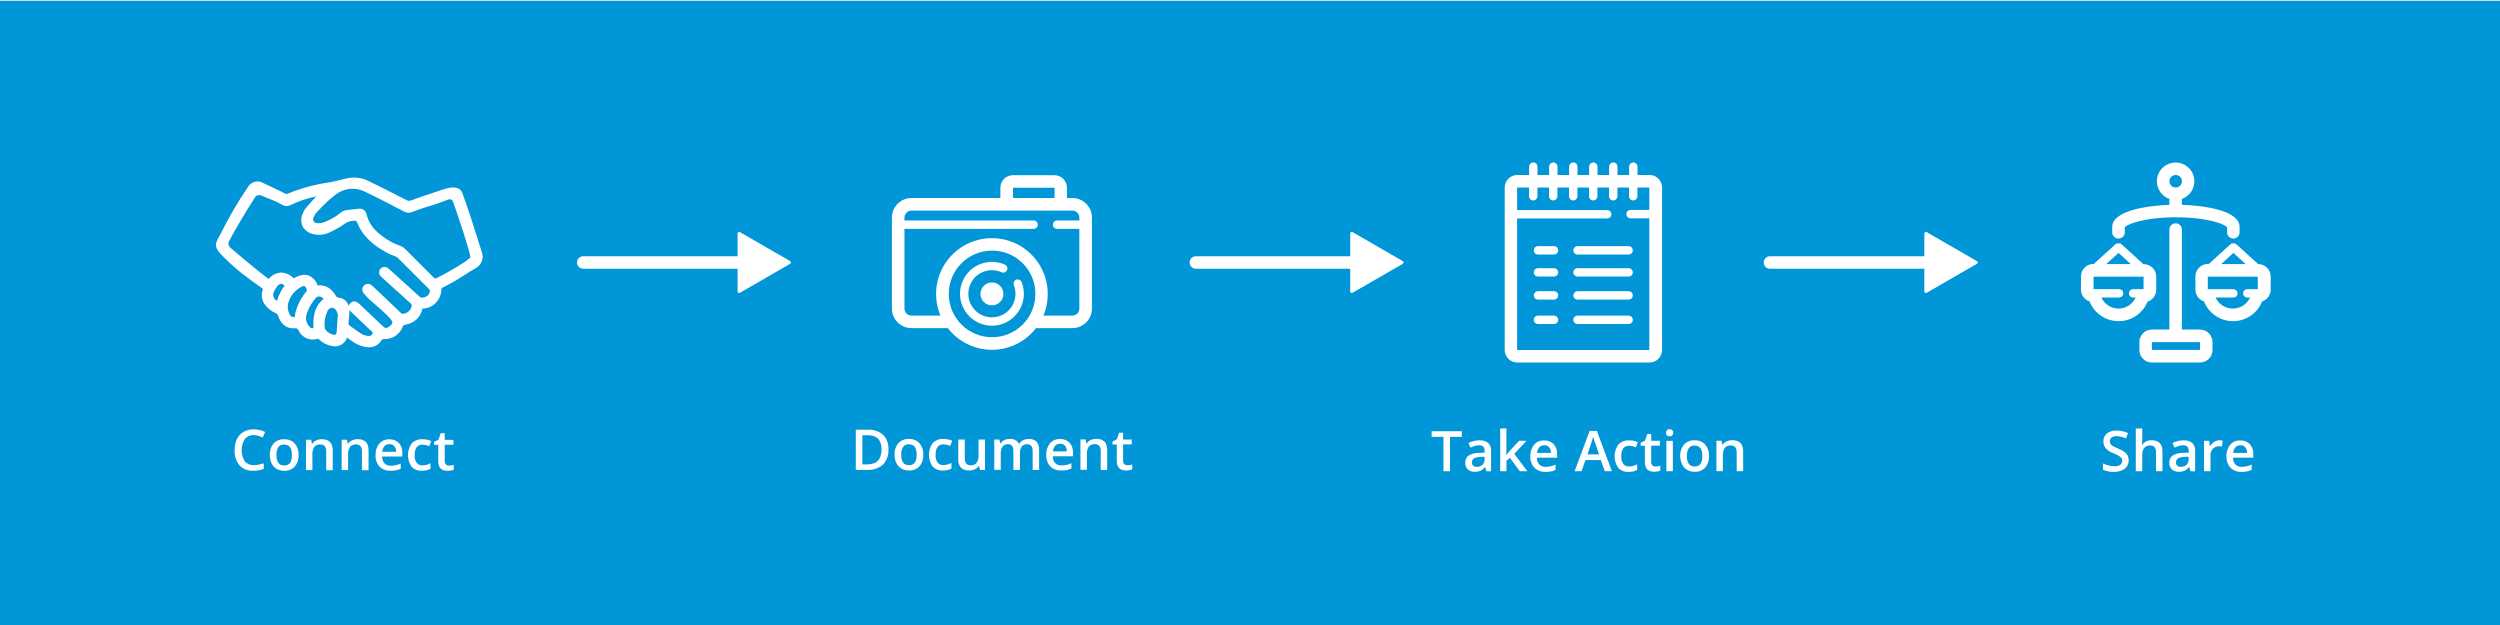
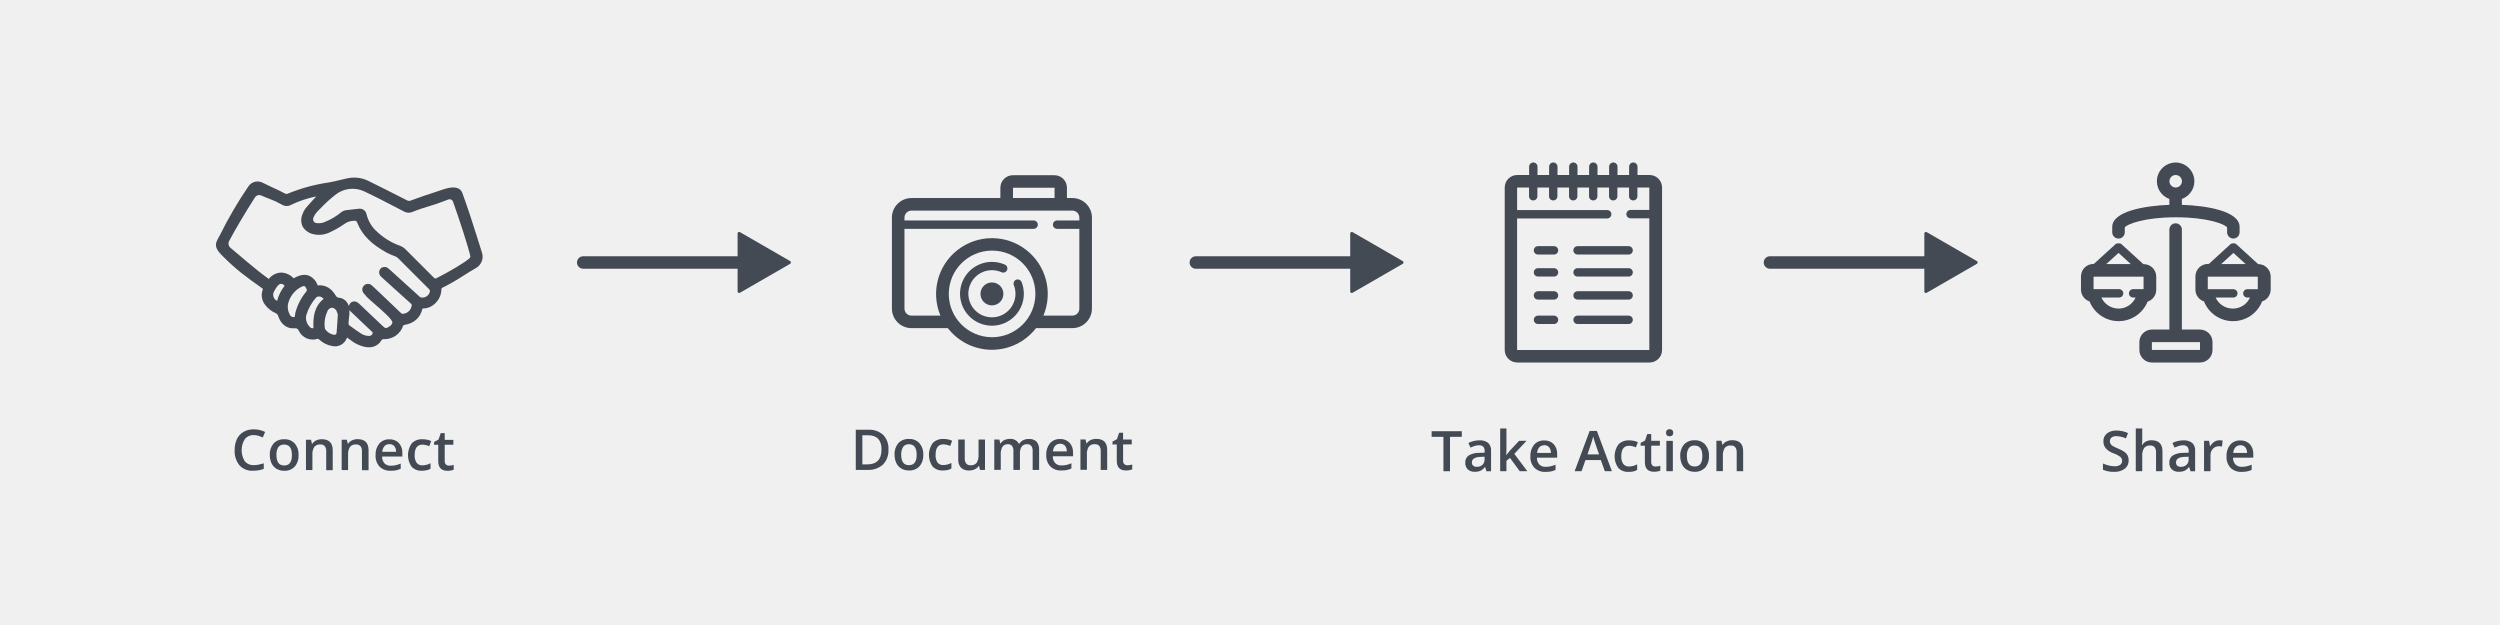
<svg xmlns="http://www.w3.org/2000/svg" id="Layer_2" data-name="Layer 2" viewBox="0 0 800 200">
  <defs>
-     <style>.cls-1{fill:#0096d7;}.cls-2{fill:#fff;}</style>
+     <style>.cls-1{fill:none;}.cls-2{fill:#434A54;}</style>
  </defs>
  <rect class="cls-1" y="0.26" width="800" height="200" />
  <path class="cls-2" d="M343.16,63.37h-1.74v-3.3a4,4,0,0,0-4-4h-13.3a4,4,0,0,0-4,4v3.3H291.67a6.27,6.27,0,0,0-6.26,6.26V98.74a6.26,6.26,0,0,0,6.26,6.26H303.3a17.84,17.84,0,0,0,28.23,0h11.63a6.26,6.26,0,0,0,6.26-6.26V69.63A6.27,6.27,0,0,0,343.16,63.37Zm-19-3.3h13.3v3.3h-13.3v-3.3Zm-6.69,47.84a13.86,13.86,0,1,1,13.86-13.86A13.87,13.87,0,0,1,317.42,107.91ZM343.16,101h-9.27a17.87,17.87,0,1,0-32.95,0h-9.27a2.25,2.25,0,0,1-2.24-2.24V73.23h41.33a1.34,1.34,0,1,0,0-2.68H289.43V69.63a2.25,2.25,0,0,1,2.24-2.24h51.48a2.24,2.24,0,0,1,2.24,2.24v0.92h-7.12a1.34,1.34,0,1,0,0,2.68h7.12V98.74A2.24,2.24,0,0,1,343.16,101Z" />
  <path class="cls-2" d="M326.88,90.17a1.34,1.34,0,0,0-2.48,1,7.54,7.54,0,1,1-4-4.09,1.34,1.34,0,1,0,1-2.47A10.21,10.21,0,1,0,326.88,90.17Z" />
  <circle class="cls-2" cx="317.42" cy="94.05" r="3.67" />
  <path class="cls-2" d="M527.82,56H524V53.33a1.34,1.34,0,1,0-2.68,0V56H517.6V53.33a1.34,1.34,0,1,0-2.68,0V56H511.2V53.33a1.34,1.34,0,1,0-2.68,0V56h-3.72V53.33a1.34,1.34,0,1,0-2.68,0V56h-3.72V53.33a1.34,1.34,0,1,0-2.68,0V56H492V53.33a1.34,1.34,0,1,0-2.68,0V56h-3.81a4,4,0,0,0-4,4V112a4,4,0,0,0,4,4h42.35a4,4,0,0,0,4-4V60A4,4,0,0,0,527.82,56Zm-42.35,56V69.9H514.3a1.34,1.34,0,1,0,0-2.68H485.48V60h3.81V62.8a1.34,1.34,0,0,0,2.68,0V60h3.72V62.8a1.34,1.34,0,0,0,2.68,0V60h3.72V62.8a1.34,1.34,0,0,0,2.68,0V60h3.72V62.8a1.34,1.34,0,0,0,2.68,0V60h3.72V62.8a1.34,1.34,0,0,0,2.68,0V60h3.72V62.8a1.34,1.34,0,0,0,2.68,0V60h3.81v7.18h-6a1.34,1.34,0,1,0,0,2.68h6V112H485.48Z" />
  <path class="cls-2" d="M521.16,78.77H504.82a1.34,1.34,0,1,0,0,2.68h16.34A1.34,1.34,0,1,0,521.16,78.77Z" />
  <path class="cls-2" d="M497.28,78.77h-5.13a1.34,1.34,0,1,0,0,2.68h5.13A1.34,1.34,0,1,0,497.28,78.77Z" />
  <path class="cls-2" d="M521.16,85.82H504.82a1.34,1.34,0,1,0,0,2.68h16.34A1.34,1.34,0,1,0,521.16,85.82Z" />
  <path class="cls-2" d="M497.28,85.82h-5.13a1.34,1.34,0,1,0,0,2.68h5.13A1.34,1.34,0,1,0,497.28,85.82Z" />
  <path class="cls-2" d="M521.16,93.19H504.82a1.34,1.34,0,1,0,0,2.68h16.34A1.34,1.34,0,1,0,521.16,93.19Z" />
  <path class="cls-2" d="M497.28,93.19h-5.13a1.34,1.34,0,1,0,0,2.68h5.13A1.34,1.34,0,1,0,497.28,93.19Z" />
  <path class="cls-2" d="M521.16,101H504.82a1.34,1.34,0,1,0,0,2.68h16.34A1.34,1.34,0,1,0,521.16,101Z" />
  <path class="cls-2" d="M497.28,101h-5.13a1.34,1.34,0,1,0,0,2.68h5.13A1.34,1.34,0,1,0,497.28,101Z" />
  <path class="cls-2" d="M677.93,76.34a2,2,0,0,0,2-2V72.76c0.7-1,6.15-3.23,16.37-3.23s15.67,2.23,16.37,3.23v1.57a2,2,0,0,0,4,0v-1.7c0-5.17-10.84-6.85-18.47-7.08V63.66a6,6,0,1,0-4,0v1.89c-7.62.26-18.29,2-18.29,7.08v1.7A2,2,0,0,0,677.93,76.34ZM696.22,56a2,2,0,1,1-2,2A2,2,0,0,1,696.22,56Z" />
  <path class="cls-2" d="M687.22,96.53A4,4,0,0,0,690,92.72V88.53a4,4,0,0,0-4-4h-0.12l-7-6.38-0.06,0L678.66,78l-0.11-.06-0.12-.06-0.12,0-0.12,0-0.13,0H677.8l-0.13,0-0.13,0-0.12,0-0.12.06L677.2,78l-0.11.08-0.06,0-7,6.38h-0.12a4,4,0,0,0-4,4v4.19a4,4,0,0,0,2.75,3.81A10,10,0,0,0,687.22,96.53Zm-9.29-15.6,3.93,3.58H674Zm0,17.81a6,6,0,0,1-5.48-3.53h5.66a1.34,1.34,0,1,0,0-2.68h-8l-0.17,0v-4h16v4l-0.18,0h-3.16a1.34,1.34,0,0,0,0,2.68h0.8A6,6,0,0,1,677.93,98.75Z" />
  <path class="cls-2" d="M722.6,84.51l-7-6.38-0.06,0L715.42,78l-0.11-.06-0.12-.06-0.12,0-0.12,0-0.13,0h-0.25l-0.13,0-0.12,0-0.12,0-0.12.06L714,78l-0.11.08-0.06,0-7,6.38h-0.3a4,4,0,0,0-4,4v4.19a4,4,0,0,0,2.75,3.81,10,10,0,0,0,18.59,0,4,4,0,0,0,2.75-3.81V88.53A4,4,0,0,0,722.6,84.51Zm-7.91-3.58,3.93,3.58h-7.85Zm-0.18,17.81A6,6,0,0,1,709,95.22h5.66a1.34,1.34,0,0,0,0-2.68h-8l-0.17,0v-4h16v4l-0.18,0h-3.16a1.34,1.34,0,0,0,0,2.68H720A6,6,0,0,1,714.51,98.75Z" />
  <path class="cls-2" d="M704,105.46h-5.8v-32a2,2,0,0,0-4,0v32H688.6a4,4,0,0,0-4,4V112a4,4,0,0,0,4,4H704a4,4,0,0,0,4-4v-2.49A4,4,0,0,0,704,105.46Zm0,6.51H688.6v-2.49H704V112Z" />
  <path class="cls-2" d="M444.93,86H382.67a2,2,0,0,1,0-4h62.27A2,2,0,0,1,444.93,86Z" />
  <polygon class="cls-2" points="448.63 83.99 432.57 93.26 432.57 74.72 448.63 83.99" />
  <path class="cls-2" d="M432.57,93.76a0.5,0.5,0,0,1-.5-0.5V74.71a0.5,0.5,0,0,1,.75-0.43l16.06,9.27a0.5,0.5,0,0,1,0,.87l-16.06,9.27A0.5,0.5,0,0,1,432.57,93.76Zm0.5-18.18V92.39L447.63,84Z" />
  <path class="cls-2" d="M248.89,86H186.63a2,2,0,0,1,0-4h62.27A2,2,0,0,1,248.89,86Z" />
  <polygon class="cls-2" points="252.59 83.99 236.53 93.26 236.53 74.72 252.59 83.99" />
  <path class="cls-2" d="M236.53,93.76a0.5,0.5,0,0,1-.5-0.5V74.71a0.5,0.5,0,0,1,.75-0.43l16.06,9.27a0.5,0.5,0,0,1,0,.87l-16.06,9.27A0.5,0.5,0,0,1,236.53,93.76ZM237,75.58V92.39L251.59,84Z" />
  <path class="cls-2" d="M628.65,86H566.39a2,2,0,0,1,0-4h62.27A2,2,0,0,1,628.65,86Z" />
  <polygon class="cls-2" points="632.35 83.99 616.29 93.26 616.29 74.72 632.35 83.99" />
  <path class="cls-2" d="M616.29,93.76a0.5,0.5,0,0,1-.5-0.5V74.71a0.5,0.5,0,0,1,.75-0.43l16.06,9.27a0.5,0.5,0,0,1,0,.87l-16.06,9.27A0.5,0.5,0,0,1,616.29,93.76Zm0.5-18.18V92.39L631.35,84Z" />
  <path class="cls-2" d="M154.17,80.63c-0.58-1.81-1.08-3.41-1.55-4.9-1.47-4.65-2.62-8.33-4.68-14-0.66-1.81-2.76-2.23-5.92-1.18l-3,1c-2.48.81-3.73,1.21-7.58,2.62a1.33,1.33,0,0,1-1.06,0c-4.92-2.51-8.94-4.52-12.64-6.35a10.38,10.38,0,0,0-7-.67c-0.7.15-1.39,0.32-2.09,0.49-1.11.27-2.26,0.55-3.4,0.74A55.56,55.56,0,0,0,92,62a0.93,0.93,0,0,1-.64,0c-1.91-1-3-1.5-4.13-2-0.88-.41-1.75-0.81-3-1.44a3.54,3.54,0,0,0-4.79,1.15,129.32,129.32,0,0,0-9.09,15.58L70,75.91c-1,1.79-1.67,3.08.82,5.6,4.76,4.83,7.68,6.9,13,10.68,0.31,0.22.33,0.27,0.23,0.56a5,5,0,0,0,.82,4.84,8.36,8.36,0,0,0,3.29,2.59,1.48,1.48,0,0,1,.88,1c0.88,2.63,2.77,4.05,5.18,3.88a1.14,1.14,0,0,1,1.35.72,5,5,0,0,0,6.16,2.62,0.79,0.79,0,0,1,.33.18,8,8,0,0,0,4.29,2.16,4,4,0,0,0,4.54-2.33c0.05-.13.1-0.26,0.15-0.39l0,0c0.37,0.25.72,0.49,1.05,0.74a11.15,11.15,0,0,0,4.63,2.24,6.69,6.69,0,0,0,1.3.13,4.46,4.46,0,0,0,4-2.17,0.78,0.78,0,0,1,.81-0.43,6.27,6.27,0,0,0,6.19-4.33,0.69,0.69,0,0,1,.36-0.21c3.14-.55,5.08-2.27,5.78-5.12a0.48,0.48,0,0,1,.06-0.16,1.57,1.57,0,0,1,.38,0,5.31,5.31,0,0,0,2.56-.78,6.4,6.4,0,0,0,3.1-5.37,0.48,0.48,0,0,1,.36-0.51,64.7,64.7,0,0,0,6.64-3.81c1.27-.8,2.58-1.63,4.32-2.64A4.18,4.18,0,0,0,154.17,80.63Zm-32.36,5.29a1.82,1.82,0,0,0,0,2.47,6.68,6.68,0,0,0,.57.54l2.05,1.86q3.48,3.16,7,6.31a0.67,0.67,0,0,1,.29.79,3,3,0,0,1-3,2.53,1,1,0,0,1-.43-0.27q-3.42-3.25-6.83-6.51l-2.13-2a5,5,0,0,0-.5-0.44,1.81,1.81,0,0,0-2.48,2.6c0.37,0.46.71,0.87,1.1,1.28s1.42,1.33,2.49,2.25c1.89,1.63,5.81,5,5.63,5.92a2.14,2.14,0,0,1-1.11,1.31c-0.84.59-1.22,0.55-2-.24l-0.63-.59q-3.44-3.27-6.89-6.52a2.71,2.71,0,0,0-1.05-.68,2,2,0,0,0-.55-0.08,1.67,1.67,0,0,0-1.47.89,2.05,2.05,0,0,0-.24.59,5.19,5.19,0,0,0-.75-1.4,3.67,3.67,0,0,0-2.62-1.29,1.2,1.2,0,0,1-.7-0.45c-1.44-2.55-3.38-3.69-5.93-3.48a5.05,5.05,0,0,0-2.9-3.15c-1.35-.46-3-0.15-4.76.91a5.69,5.69,0,0,0-4-1.85A5.33,5.33,0,0,0,86,89.26c-4.19-3-10-8.1-12.29-10a1.72,1.72,0,0,1-.41-2.09c1.5-2.94,5.22-9.23,8.28-14a1.64,1.64,0,0,1,2.1-.58c0.83,0.38,1.65.71,2.46,1a27.25,27.25,0,0,1,4.05,1.88,2.88,2.88,0,0,0,3,.06,33.61,33.61,0,0,1,8-2.67c-1.14,1.23-2.31,2.51-3.41,3.81a6.06,6.06,0,0,0-.92,1.72,4.86,4.86,0,0,0,0,4.14A5.32,5.32,0,0,0,100.61,75a7.74,7.74,0,0,0,5-.7,28.14,28.14,0,0,0,4.61-2.64,5.33,5.33,0,0,1,2.77-1h0.16c0.9-.06.9-0.06,1.27,0.85,1.51,3.72,4.49,6.69,9.36,9.35a17,17,0,0,0,2.25,1l0.37,0.14a2.8,2.8,0,0,1,1,.63c3.64,3.61,6.9,6.88,10,10a0.82,0.82,0,0,1,.18.56,2.38,2.38,0,0,1-1,1.6,2.52,2.52,0,0,1-1.93.39,1.45,1.45,0,0,1-.45-0.32l-6.54-5.92-2.63-2.38c-0.27-.25-0.55-0.51-0.85-0.73A1.81,1.81,0,0,0,121.81,85.92Zm-10,13.31a2.29,2.29,0,0,0,.29.34l3.16,3,0.79,0.75,2.8,2.65,0.13,0.12c0.34,0.31.34,0.34,0.25,0.55a1.09,1.09,0,0,1-1,.86,4.63,4.63,0,0,1-2.79-.83c-1.12-.73-2.31-1.56-3.75-2.63a0.71,0.71,0,0,1-.16-0.43,17.16,17.16,0,0,1,.14-1.8A13,13,0,0,0,111.81,99.23ZM100.3,105a1.08,1.08,0,0,1-1.25-.49,3.94,3.94,0,0,1-1-3.79,15,15,0,0,1,3.15-5.56,1.2,1.2,0,0,1,.87-0.29,1.61,1.61,0,0,1,.8.2,4.78,4.78,0,0,1,.7.55C100.4,98.19,100.17,101.75,100.3,105ZM87.75,93.18a9.23,9.23,0,0,1,.95-1.52,1.82,1.82,0,0,1,1.24-.85h0a1.71,1.71,0,0,1,1.13.65,13.4,13.4,0,0,0-2.41,4.82A2.15,2.15,0,0,1,87.75,93.18Zm4.93,7.37a4.77,4.77,0,0,1-.41-3.67,8.27,8.27,0,0,1,4.12-5.07,2,2,0,0,1,.86-0.28,0.58,0.58,0,0,1,.25.05A2,2,0,0,1,98.2,93a1.9,1.9,0,0,1-.26.39A17.37,17.37,0,0,0,94.54,100c-0.09.39-.15,0.79-0.21,1.19l0,0.22A1.31,1.31,0,0,1,92.68,100.55Zm12-.75a1.84,1.84,0,0,1,1.52-1.34h0.06a1.92,1.92,0,0,1,1.58,1.4,5.37,5.37,0,0,1,.27.75h0L108,102.49c-0.09,1.33-.18,2.67-0.29,4a0.74,0.74,0,0,1-.27.51,0.59,0.59,0,0,1-.46.14,4.16,4.16,0,0,1-2.92-1.79,0.35,0.35,0,0,1-.07-0.17A9.13,9.13,0,0,1,104.71,99.8Zm15.48-26.1a11.07,11.07,0,0,1-2.89-5.22,2.18,2.18,0,0,0-2.11-1.7H115l-1.08.11c-1.07.11-2.14,0.22-3.2,0.37a3.74,3.74,0,0,0-1.56.68A18.9,18.9,0,0,1,104,71a4.79,4.79,0,0,1-2.9.35,1.17,1.17,0,0,1-.78-0.63,1.36,1.36,0,0,1,0-1.15,5.9,5.9,0,0,1,1.13-1.77l1.08-1.09a40.9,40.9,0,0,1,4.66-4.27,8.79,8.79,0,0,1,9.28-1.24c3.59,1.69,7.18,3.55,10.65,5.36l2.27,1.18a3,3,0,0,0,2.51.11c2.26-.91,3.77-1.37,5.37-1.85s3.06-.93,5.28-1.81l0.91-.35a1.15,1.15,0,0,1,.89,0,1.13,1.13,0,0,1,.6.65C147,70.19,150,79.47,150.5,82a0.57,0.57,0,0,1-.15.53c-1.38,1.37-6.66,4.46-10.75,6.53a0.59,0.59,0,0,1-.68-0.12c-3.05-3.09-6.18-6.22-9.3-9.3a4.23,4.23,0,0,0-1.48-.94A21.09,21.09,0,0,1,120.19,73.7Z" />
  <path class="cls-2" d="M284.3,143.82a6.4,6.4,0,0,1-1.77,4.87,7.1,7.1,0,0,1-5.09,1.68h-3.59V137.52h4a6.57,6.57,0,0,1,4.77,1.65A6.17,6.17,0,0,1,284.3,143.82Zm-2.21.07q0-4.61-4.32-4.61h-1.82v9.33h1.49Q282.08,148.61,282.08,143.89Z" />
  <path class="cls-2" d="M295.46,145.49a5.31,5.31,0,0,1-1.22,3.72,4.38,4.38,0,0,1-3.4,1.34,4.66,4.66,0,0,1-2.41-.62,4.06,4.06,0,0,1-1.61-1.77,6,6,0,0,1-.56-2.67,5.27,5.27,0,0,1,1.21-3.69,4.4,4.4,0,0,1,3.42-1.33,4.28,4.28,0,0,1,3.34,1.36A5.24,5.24,0,0,1,295.46,145.49Zm-7.08,0q0,3.37,2.49,3.37t2.46-3.37q0-3.33-2.48-3.33A2.11,2.11,0,0,0,289,143,4.38,4.38,0,0,0,288.39,145.49Z" />
  <path class="cls-2" d="M301.75,150.55a4.26,4.26,0,0,1-3.35-1.29,6.53,6.53,0,0,1,.05-7.47,4.45,4.45,0,0,1,3.47-1.32,6.5,6.5,0,0,1,2.77.57l-0.62,1.66a6.26,6.26,0,0,0-2.16-.51q-2.52,0-2.52,3.35A4,4,0,0,0,300,148a2.17,2.17,0,0,0,1.84.82,5.28,5.28,0,0,0,2.61-.69v1.8a4.09,4.09,0,0,1-1.18.47A7.1,7.1,0,0,1,301.75,150.55Z" />
  <path class="cls-2" d="M313.6,150.37l-0.29-1.27h-0.11a2.94,2.94,0,0,1-1.23,1.06,4.1,4.1,0,0,1-1.82.39,3.56,3.56,0,0,1-2.64-.88,3.64,3.64,0,0,1-.87-2.66v-6.35h2.08v6a2.6,2.6,0,0,0,.46,1.67,1.74,1.74,0,0,0,1.43.56,2.28,2.28,0,0,0,1.91-.78,4.3,4.3,0,0,0,.61-2.61v-4.84h2.07v9.72H313.6Z" />
  <path class="cls-2" d="M326.36,150.37h-2.07v-6a2.72,2.72,0,0,0-.42-1.67,1.56,1.56,0,0,0-1.32-.55,2,2,0,0,0-1.75.78,4.56,4.56,0,0,0-.56,2.59v4.84h-2.07v-9.72h1.62l0.29,1.27h0.11a2.69,2.69,0,0,1,1.17-1.07,3.79,3.79,0,0,1,1.69-.38,3,3,0,0,1,3,1.53h0.14a3,3,0,0,1,1.21-1.12,3.85,3.85,0,0,1,1.79-.4,3.27,3.27,0,0,1,2.54.88,3.9,3.9,0,0,1,.79,2.68v6.34h-2.07v-6a2.7,2.7,0,0,0-.43-1.67,1.57,1.57,0,0,0-1.32-.55,2,2,0,0,0-1.76.75,3.86,3.86,0,0,0-.56,2.31v5.15Z" />
  <path class="cls-2" d="M339.63,150.55a4.7,4.7,0,0,1-3.55-1.32,5,5,0,0,1-1.28-3.64,5.51,5.51,0,0,1,1.19-3.74,4.1,4.1,0,0,1,3.26-1.36,4,4,0,0,1,3,1.17,4.47,4.47,0,0,1,1.12,3.22V146h-6.48a3.19,3.19,0,0,0,.76,2.18,2.66,2.66,0,0,0,2,.76,7.49,7.49,0,0,0,1.6-.16,8.42,8.42,0,0,0,1.6-.54v1.68a6.34,6.34,0,0,1-1.53.51A9.38,9.38,0,0,1,339.63,150.55ZM339.25,142a2.08,2.08,0,0,0-1.58.62,3,3,0,0,0-.71,1.82h4.41a2.69,2.69,0,0,0-.58-1.82A2,2,0,0,0,339.25,142Z" />
  <path class="cls-2" d="M354.3,150.37h-2.07v-6a2.62,2.62,0,0,0-.45-1.68,1.75,1.75,0,0,0-1.44-.55,2.28,2.28,0,0,0-1.92.77,4.27,4.27,0,0,0-.61,2.59v4.84h-2.07v-9.72h1.62l0.29,1.27h0.11a2.88,2.88,0,0,1,1.25-1.07,4.18,4.18,0,0,1,1.79-.38q3.5,0,3.5,3.56v6.34Z" />
  <path class="cls-2" d="M360.8,148.88a5,5,0,0,0,1.51-.24v1.56a4.18,4.18,0,0,1-.88.25,6.1,6.1,0,0,1-1.12.1q-2.94,0-2.94-3.09v-5.24H356V141.3l1.42-.76,0.7-2.06h1.27v2.16h2.77v1.56h-2.77v5.2a1.46,1.46,0,0,0,.37,1.1A1.36,1.36,0,0,0,360.8,148.88Z" />
  <path class="cls-2" d="M464,150.79h-2.1v-11h-3.78v-1.8h9.66v1.8H464v11Z" />
  <path class="cls-2" d="M475.65,150.79l-0.41-1.35h-0.07a4,4,0,0,1-1.42,1.21,4.48,4.48,0,0,1-1.83.32,3.09,3.09,0,0,1-2.24-.77,2.89,2.89,0,0,1-.8-2.19,2.57,2.57,0,0,1,1.12-2.27,6.44,6.44,0,0,1,3.4-.83l1.68-.05v-0.52a2,2,0,0,0-.43-1.39,1.78,1.78,0,0,0-1.35-.46,4.66,4.66,0,0,0-1.43.22,10.81,10.81,0,0,0-1.32.52l-0.67-1.48a7.19,7.19,0,0,1,1.73-.63,8,8,0,0,1,1.78-.22,4.2,4.2,0,0,1,2.8.81,3.17,3.17,0,0,1,.95,2.54v6.55h-1.48Zm-3.08-1.41a2.56,2.56,0,0,0,1.81-.63,2.28,2.28,0,0,0,.68-1.76v-0.84l-1.25.05a4.26,4.26,0,0,0-2.12.49A1.48,1.48,0,0,0,471,148a1.3,1.3,0,0,0,.39,1A1.66,1.66,0,0,0,472.58,149.38Z" />
  <path class="cls-2" d="M482,145.65l1.17-1.46,2.94-3.13h2.38l-3.91,4.17,4.16,5.55h-2.43l-3.12-4.26-1.13.93v3.33h-2V137.11h2v6.67L482,145.65H482Z" />
  <path class="cls-2" d="M494.55,151a4.7,4.7,0,0,1-3.55-1.32,5,5,0,0,1-1.28-3.64,5.51,5.51,0,0,1,1.19-3.74,4.1,4.1,0,0,1,3.26-1.36,4,4,0,0,1,3,1.17,4.47,4.47,0,0,1,1.12,3.22v1.12h-6.48a3.19,3.19,0,0,0,.76,2.18,2.66,2.66,0,0,0,2,.76,7.49,7.49,0,0,0,1.6-.16,8.42,8.42,0,0,0,1.6-.54v1.68a6.34,6.34,0,0,1-1.53.51A9.38,9.38,0,0,1,494.55,151Zm-0.38-8.51a2.08,2.08,0,0,0-1.58.62,3,3,0,0,0-.71,1.82h4.41a2.69,2.69,0,0,0-.58-1.82A2,2,0,0,0,494.17,142.45Z" />
  <path class="cls-2" d="M513.54,150.79l-1.28-3.57h-4.91l-1.26,3.57h-2.21l4.81-12.9H511l4.81,12.9h-2.23Zm-1.84-5.38-1.2-3.5q-0.13-.35-0.37-1.11t-0.32-1.11a19.7,19.7,0,0,1-.69,2.36L508,145.41h3.74Z" />
  <path class="cls-2" d="M521.17,151a4.26,4.26,0,0,1-3.35-1.29,6.53,6.53,0,0,1,.05-7.47,4.45,4.45,0,0,1,3.47-1.32,6.5,6.5,0,0,1,2.77.57l-0.62,1.66a6.26,6.26,0,0,0-2.16-.51q-2.52,0-2.52,3.35a4,4,0,0,0,.63,2.46,2.17,2.17,0,0,0,1.84.82,5.28,5.28,0,0,0,2.61-.69v1.8a4.09,4.09,0,0,1-1.18.47A7.1,7.1,0,0,1,521.17,151Z" />
  <path class="cls-2" d="M529.79,149.29a5,5,0,0,0,1.51-.24v1.56a4.18,4.18,0,0,1-.88.25,6.1,6.1,0,0,1-1.12.1q-2.94,0-2.94-3.09v-5.24H525v-0.91l1.42-.76,0.7-2.06h1.27v2.16h2.77v1.56h-2.77v5.2a1.46,1.46,0,0,0,.37,1.1A1.36,1.36,0,0,0,529.79,149.29Z" />
  <path class="cls-2" d="M533.12,138.49a1.15,1.15,0,0,1,.3-0.85,1.18,1.18,0,0,1,.87-0.3,1.16,1.16,0,0,1,.85.3,1.15,1.15,0,0,1,.3.85,1.13,1.13,0,0,1-.3.83,1.15,1.15,0,0,1-.85.3,1.17,1.17,0,0,1-.87-0.3A1.13,1.13,0,0,1,533.12,138.49Zm2.19,12.3h-2.07v-9.72h2.07v9.72Z" />
  <path class="cls-2" d="M546.88,145.91a5.31,5.31,0,0,1-1.22,3.72,4.38,4.38,0,0,1-3.4,1.34,4.66,4.66,0,0,1-2.41-.62,4.06,4.06,0,0,1-1.61-1.77,6,6,0,0,1-.56-2.67,5.27,5.27,0,0,1,1.21-3.69,4.4,4.4,0,0,1,3.42-1.33,4.28,4.28,0,0,1,3.34,1.36A5.24,5.24,0,0,1,546.88,145.91Zm-7.08,0q0,3.37,2.49,3.37t2.46-3.37q0-3.33-2.48-3.33a2.11,2.11,0,0,0-1.89.86A4.38,4.38,0,0,0,539.81,145.91Z" />
  <path class="cls-2" d="M557.81,150.79h-2.07v-6a2.62,2.62,0,0,0-.45-1.68,1.75,1.75,0,0,0-1.44-.55,2.28,2.28,0,0,0-1.92.77,4.27,4.27,0,0,0-.61,2.59v4.84h-2.07v-9.72h1.62l0.29,1.27h0.11a2.88,2.88,0,0,1,1.25-1.07,4.18,4.18,0,0,1,1.79-.38q3.5,0,3.5,3.56v6.34Z" />
  <path class="cls-2" d="M681.17,147.3a3.23,3.23,0,0,1-1.24,2.69,5.39,5.39,0,0,1-3.42,1,8.16,8.16,0,0,1-3.57-.68v-2a9.72,9.72,0,0,0,1.87.65,7.93,7.93,0,0,0,1.84.24,2.93,2.93,0,0,0,1.84-.47,1.55,1.55,0,0,0,.59-1.27,1.6,1.6,0,0,0-.54-1.22,8.2,8.2,0,0,0-2.25-1.19,6,6,0,0,1-2.48-1.63,3.44,3.44,0,0,1-.72-2.2,3.08,3.08,0,0,1,1.14-2.53,4.74,4.74,0,0,1,3.07-.92,9,9,0,0,1,3.67.81l-0.67,1.71a8,8,0,0,0-3.06-.72,2.35,2.35,0,0,0-1.55.44,1.46,1.46,0,0,0-.53,1.17,1.65,1.65,0,0,0,.21.86,2.16,2.16,0,0,0,.69.67,11.74,11.74,0,0,0,1.74.83,9.52,9.52,0,0,1,2.07,1.1,3.23,3.23,0,0,1,1,1.15A3.46,3.46,0,0,1,681.17,147.3Z" />
  <path class="cls-2" d="M692,150.79h-2.07v-6a2.62,2.62,0,0,0-.45-1.68,1.75,1.75,0,0,0-1.44-.55,2.28,2.28,0,0,0-1.91.78,4.29,4.29,0,0,0-.61,2.61v4.83h-2.07V137.11h2.07v3.47a16.2,16.2,0,0,1-.11,1.78h0.13a2.86,2.86,0,0,1,1.17-1.09,3.78,3.78,0,0,1,1.75-.39q3.53,0,3.53,3.56v6.34Z" />
  <path class="cls-2" d="M700.95,150.79l-0.41-1.35h-0.07a4,4,0,0,1-1.42,1.21,4.47,4.47,0,0,1-1.83.32,3.09,3.09,0,0,1-2.24-.77,2.89,2.89,0,0,1-.8-2.19,2.57,2.57,0,0,1,1.12-2.27,6.44,6.44,0,0,1,3.4-.83l1.68-.05v-0.52a2,2,0,0,0-.43-1.39,1.78,1.78,0,0,0-1.35-.46,4.66,4.66,0,0,0-1.43.22,10.81,10.81,0,0,0-1.32.52l-0.67-1.48a7.19,7.19,0,0,1,1.73-.63,8,8,0,0,1,1.78-.21,4.2,4.2,0,0,1,2.8.81,3.17,3.17,0,0,1,.95,2.54v6.55h-1.48Zm-3.08-1.41a2.56,2.56,0,0,0,1.81-.63,2.28,2.28,0,0,0,.68-1.76v-0.84l-1.25.05a4.27,4.27,0,0,0-2.12.49,1.48,1.48,0,0,0-.66,1.33,1.3,1.3,0,0,0,.39,1A1.66,1.66,0,0,0,697.87,149.38Z" />
  <path class="cls-2" d="M710.24,140.89a5,5,0,0,1,1,.09l-0.2,1.92a3.9,3.9,0,0,0-.91-0.11,2.65,2.65,0,0,0-2,.81,2.92,2.92,0,0,0-.77,2.1v5.08h-2.07v-9.72h1.62l0.27,1.71h0.11a3.86,3.86,0,0,1,1.26-1.38A3,3,0,0,1,710.24,140.89Z" />
  <path class="cls-2" d="M717.31,151a4.7,4.7,0,0,1-3.55-1.32,5,5,0,0,1-1.28-3.64,5.51,5.51,0,0,1,1.19-3.74,4.1,4.1,0,0,1,3.26-1.36,4,4,0,0,1,3,1.17,4.47,4.47,0,0,1,1.12,3.22v1.12h-6.48a3.19,3.19,0,0,0,.76,2.17,2.66,2.66,0,0,0,2,.76,7.49,7.49,0,0,0,1.6-.16,8.41,8.41,0,0,0,1.6-.54v1.68a6.34,6.34,0,0,1-1.53.51A9.38,9.38,0,0,1,717.31,151Zm-0.38-8.51a2.08,2.08,0,0,0-1.58.62,3,3,0,0,0-.71,1.82h4.41a2.69,2.69,0,0,0-.58-1.82A2,2,0,0,0,716.93,142.45Z" />
  <path class="cls-2" d="M81.19,139.23a3.46,3.46,0,0,0-2.85,1.28,6.74,6.74,0,0,0,0,7.12,3.53,3.53,0,0,0,2.89,1.21,7.59,7.59,0,0,0,1.58-.16q0.76-.16,1.59-0.42v1.8a9.65,9.65,0,0,1-3.43.57,5.48,5.48,0,0,1-4.33-1.71A7.15,7.15,0,0,1,75.09,144a7.92,7.92,0,0,1,.73-3.51,5.24,5.24,0,0,1,2.12-2.3,6.42,6.42,0,0,1,3.26-.8,8.09,8.09,0,0,1,3.64.83L84.09,140a11.25,11.25,0,0,0-1.38-.54A4.94,4.94,0,0,0,81.19,139.23Z" />
  <path class="cls-2" d="M95.54,145.59a5.3,5.3,0,0,1-1.22,3.72,4.38,4.38,0,0,1-3.4,1.34,4.66,4.66,0,0,1-2.41-.62,4.06,4.06,0,0,1-1.61-1.77,6,6,0,0,1-.56-2.67,5.27,5.27,0,0,1,1.21-3.69A4.4,4.4,0,0,1,91,140.57a4.28,4.28,0,0,1,3.34,1.36A5.25,5.25,0,0,1,95.54,145.59Zm-7.08,0q0,3.37,2.49,3.37t2.46-3.37q0-3.33-2.48-3.33a2.12,2.12,0,0,0-1.89.86A4.4,4.4,0,0,0,88.46,145.59Z" />
  <path class="cls-2" d="M106.46,150.46h-2.07v-6a2.62,2.62,0,0,0-.45-1.68,1.75,1.75,0,0,0-1.44-.55,2.28,2.28,0,0,0-1.92.77,4.27,4.27,0,0,0-.61,2.59v4.84H97.91v-9.72h1.62L99.82,142h0.11a2.88,2.88,0,0,1,1.25-1.07,4.18,4.18,0,0,1,1.79-.38q3.5,0,3.5,3.56v6.34Z" />
  <path class="cls-2" d="M117.89,150.46h-2.07v-6a2.62,2.62,0,0,0-.45-1.68,1.75,1.75,0,0,0-1.44-.55A2.28,2.28,0,0,0,112,143a4.27,4.27,0,0,0-.61,2.59v4.84h-2.06v-9.72H111l0.29,1.27h0.11a2.88,2.88,0,0,1,1.25-1.07,4.18,4.18,0,0,1,1.79-.38q3.5,0,3.5,3.56v6.34Z" />
  <path class="cls-2" d="M125,150.64a4.7,4.7,0,0,1-3.54-1.32,5,5,0,0,1-1.28-3.64,5.51,5.51,0,0,1,1.19-3.74,4.1,4.1,0,0,1,3.26-1.36,4,4,0,0,1,3,1.17,4.47,4.47,0,0,1,1.12,3.22v1.12h-6.48a3.19,3.19,0,0,0,.76,2.18,2.67,2.67,0,0,0,2,.76,7.5,7.5,0,0,0,1.6-.16,8.44,8.44,0,0,0,1.6-.54V150a6.34,6.34,0,0,1-1.53.51A9.39,9.39,0,0,1,125,150.64Zm-0.38-8.51a2.08,2.08,0,0,0-1.58.62,3,3,0,0,0-.71,1.82h4.41a2.69,2.69,0,0,0-.58-1.82A2,2,0,0,0,124.63,142.13Z" />
  <path class="cls-2" d="M135.05,150.64a4.26,4.26,0,0,1-3.35-1.29,6.53,6.53,0,0,1,.05-7.47,4.45,4.45,0,0,1,3.47-1.32,6.5,6.5,0,0,1,2.77.57l-0.62,1.66a6.26,6.26,0,0,0-2.16-.51q-2.52,0-2.52,3.35a4,4,0,0,0,.63,2.46,2.17,2.17,0,0,0,1.84.82,5.29,5.29,0,0,0,2.61-.69V150a4.08,4.08,0,0,1-1.18.46A7.1,7.1,0,0,1,135.05,150.64Z" />
  <path class="cls-2" d="M143.67,149a5,5,0,0,0,1.51-.24v1.55a4.18,4.18,0,0,1-.88.25,6.1,6.1,0,0,1-1.12.1q-2.94,0-2.94-3.09v-5.24h-1.33v-0.91l1.42-.76,0.7-2.06h1.28v2.16h2.77v1.56h-2.77v5.2a1.46,1.46,0,0,0,.37,1.1A1.36,1.36,0,0,0,143.67,149Z" />
</svg>
